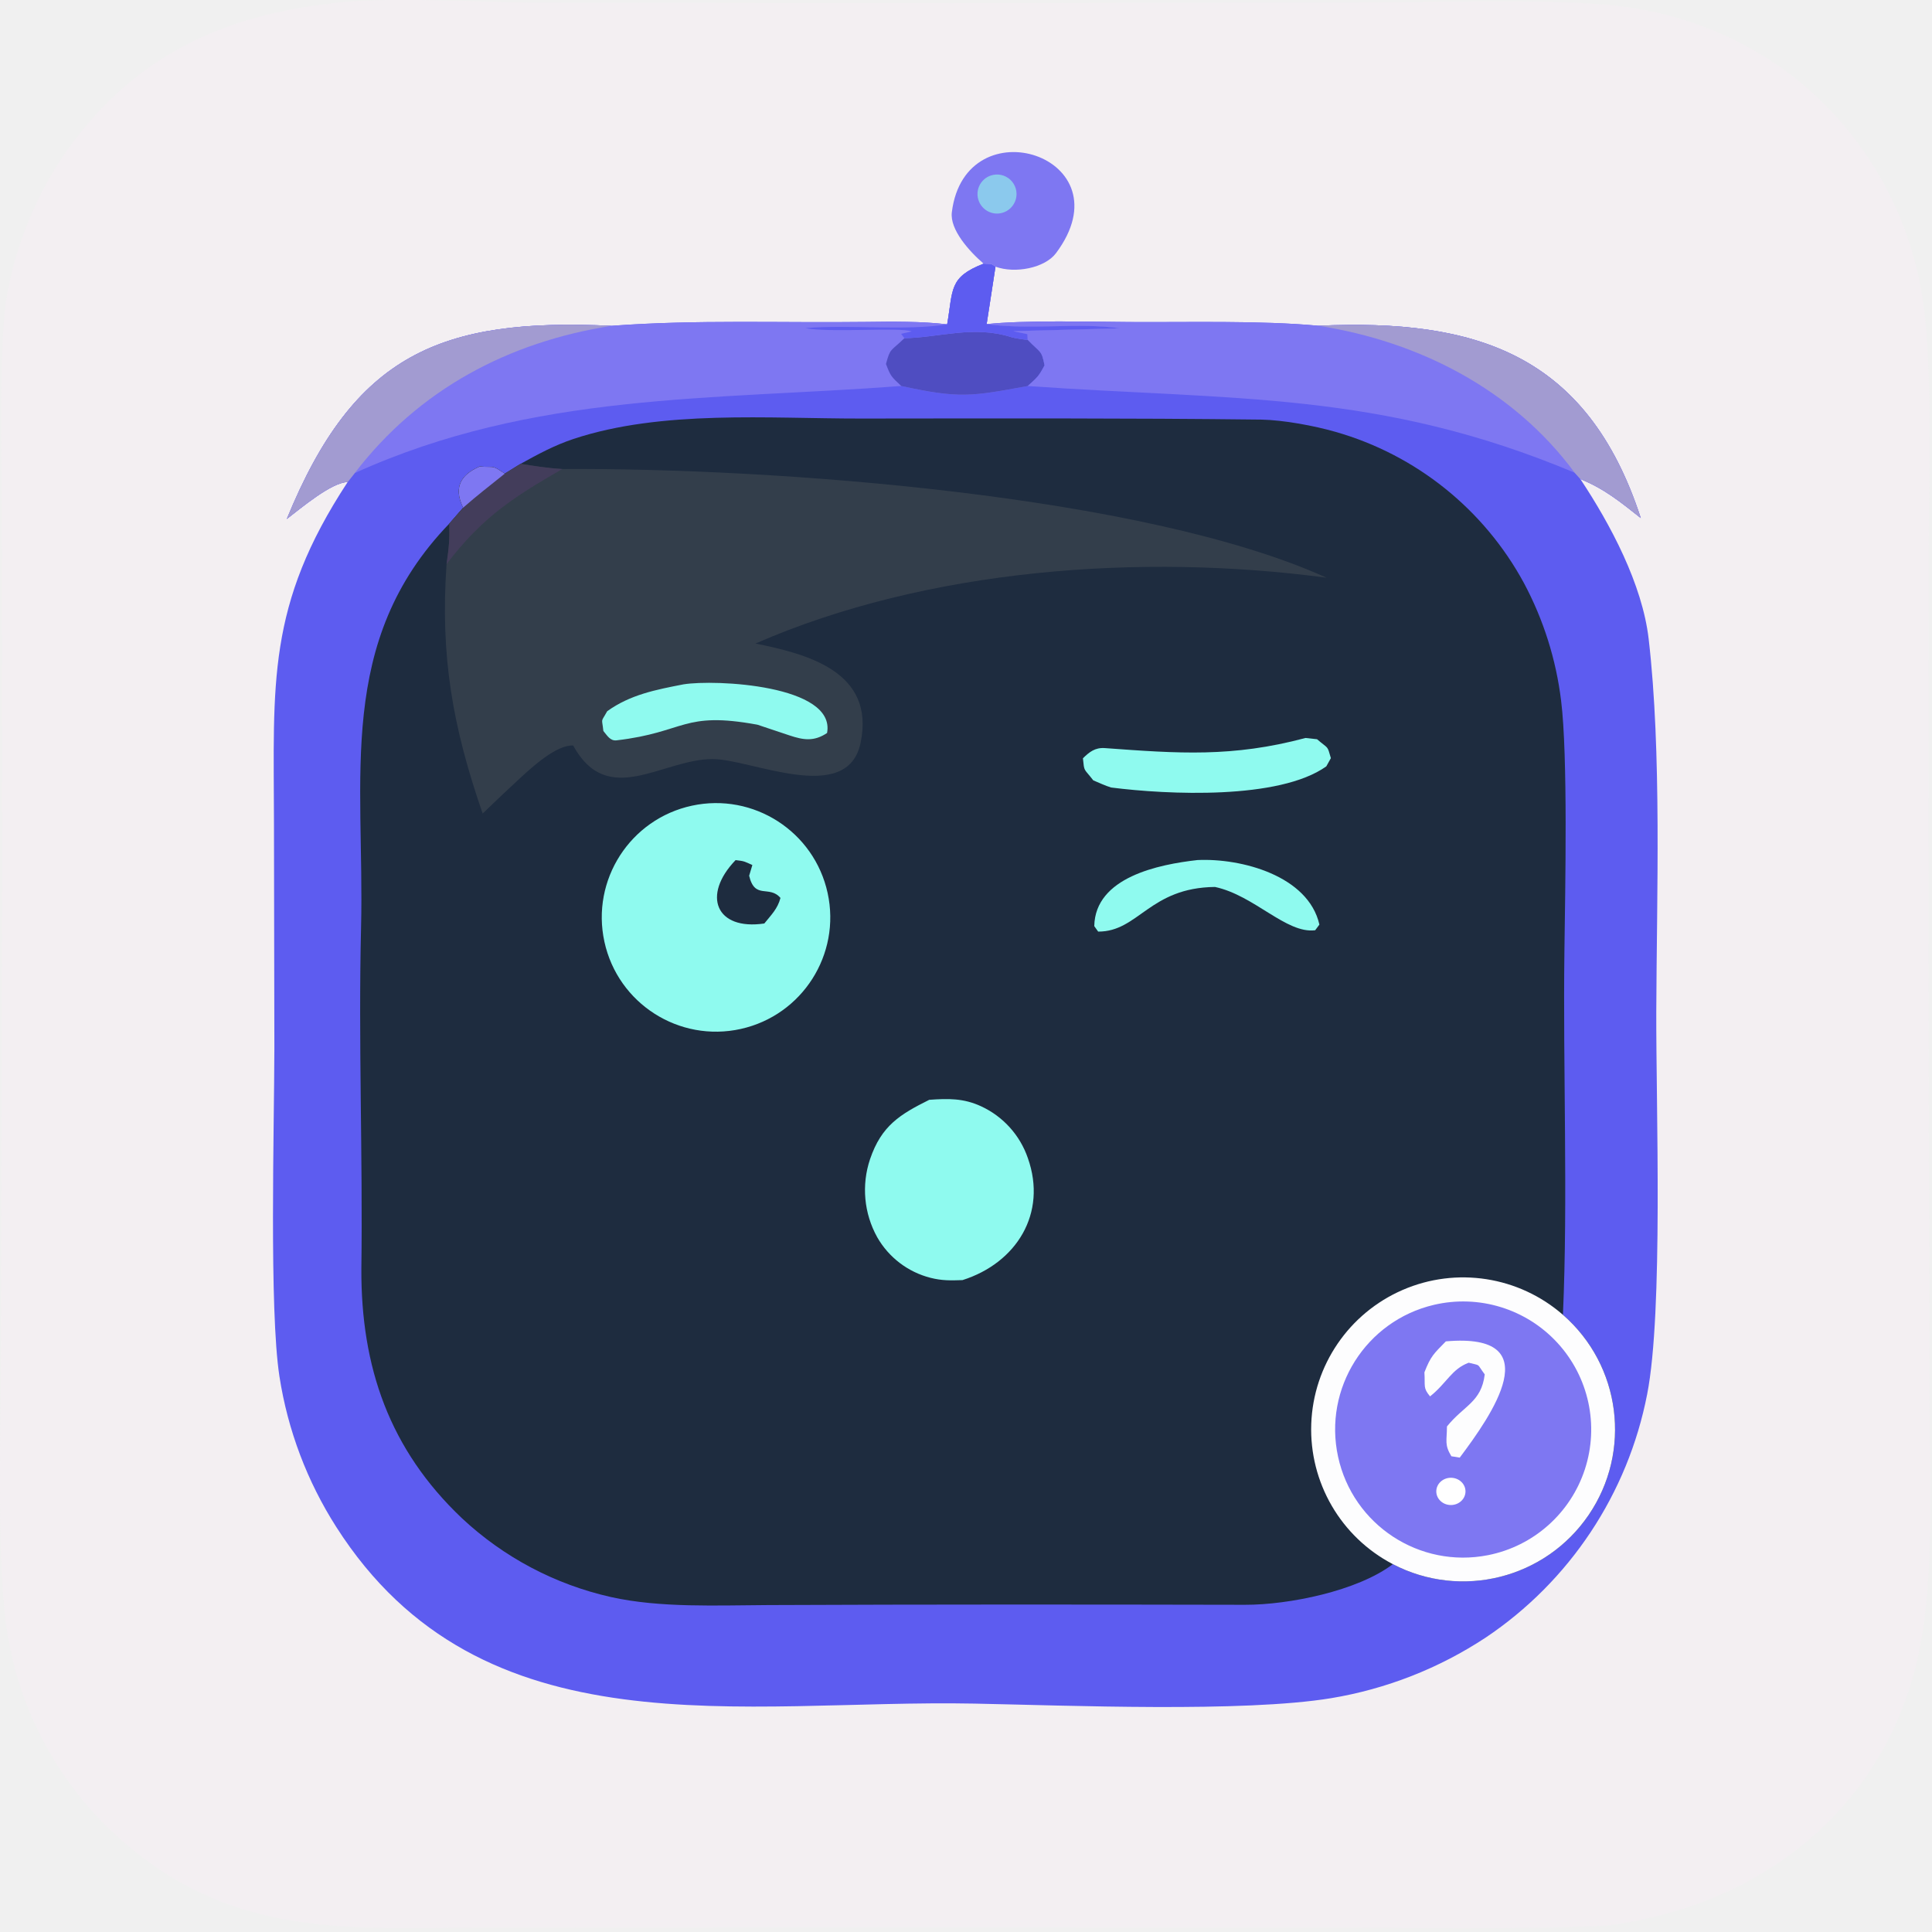
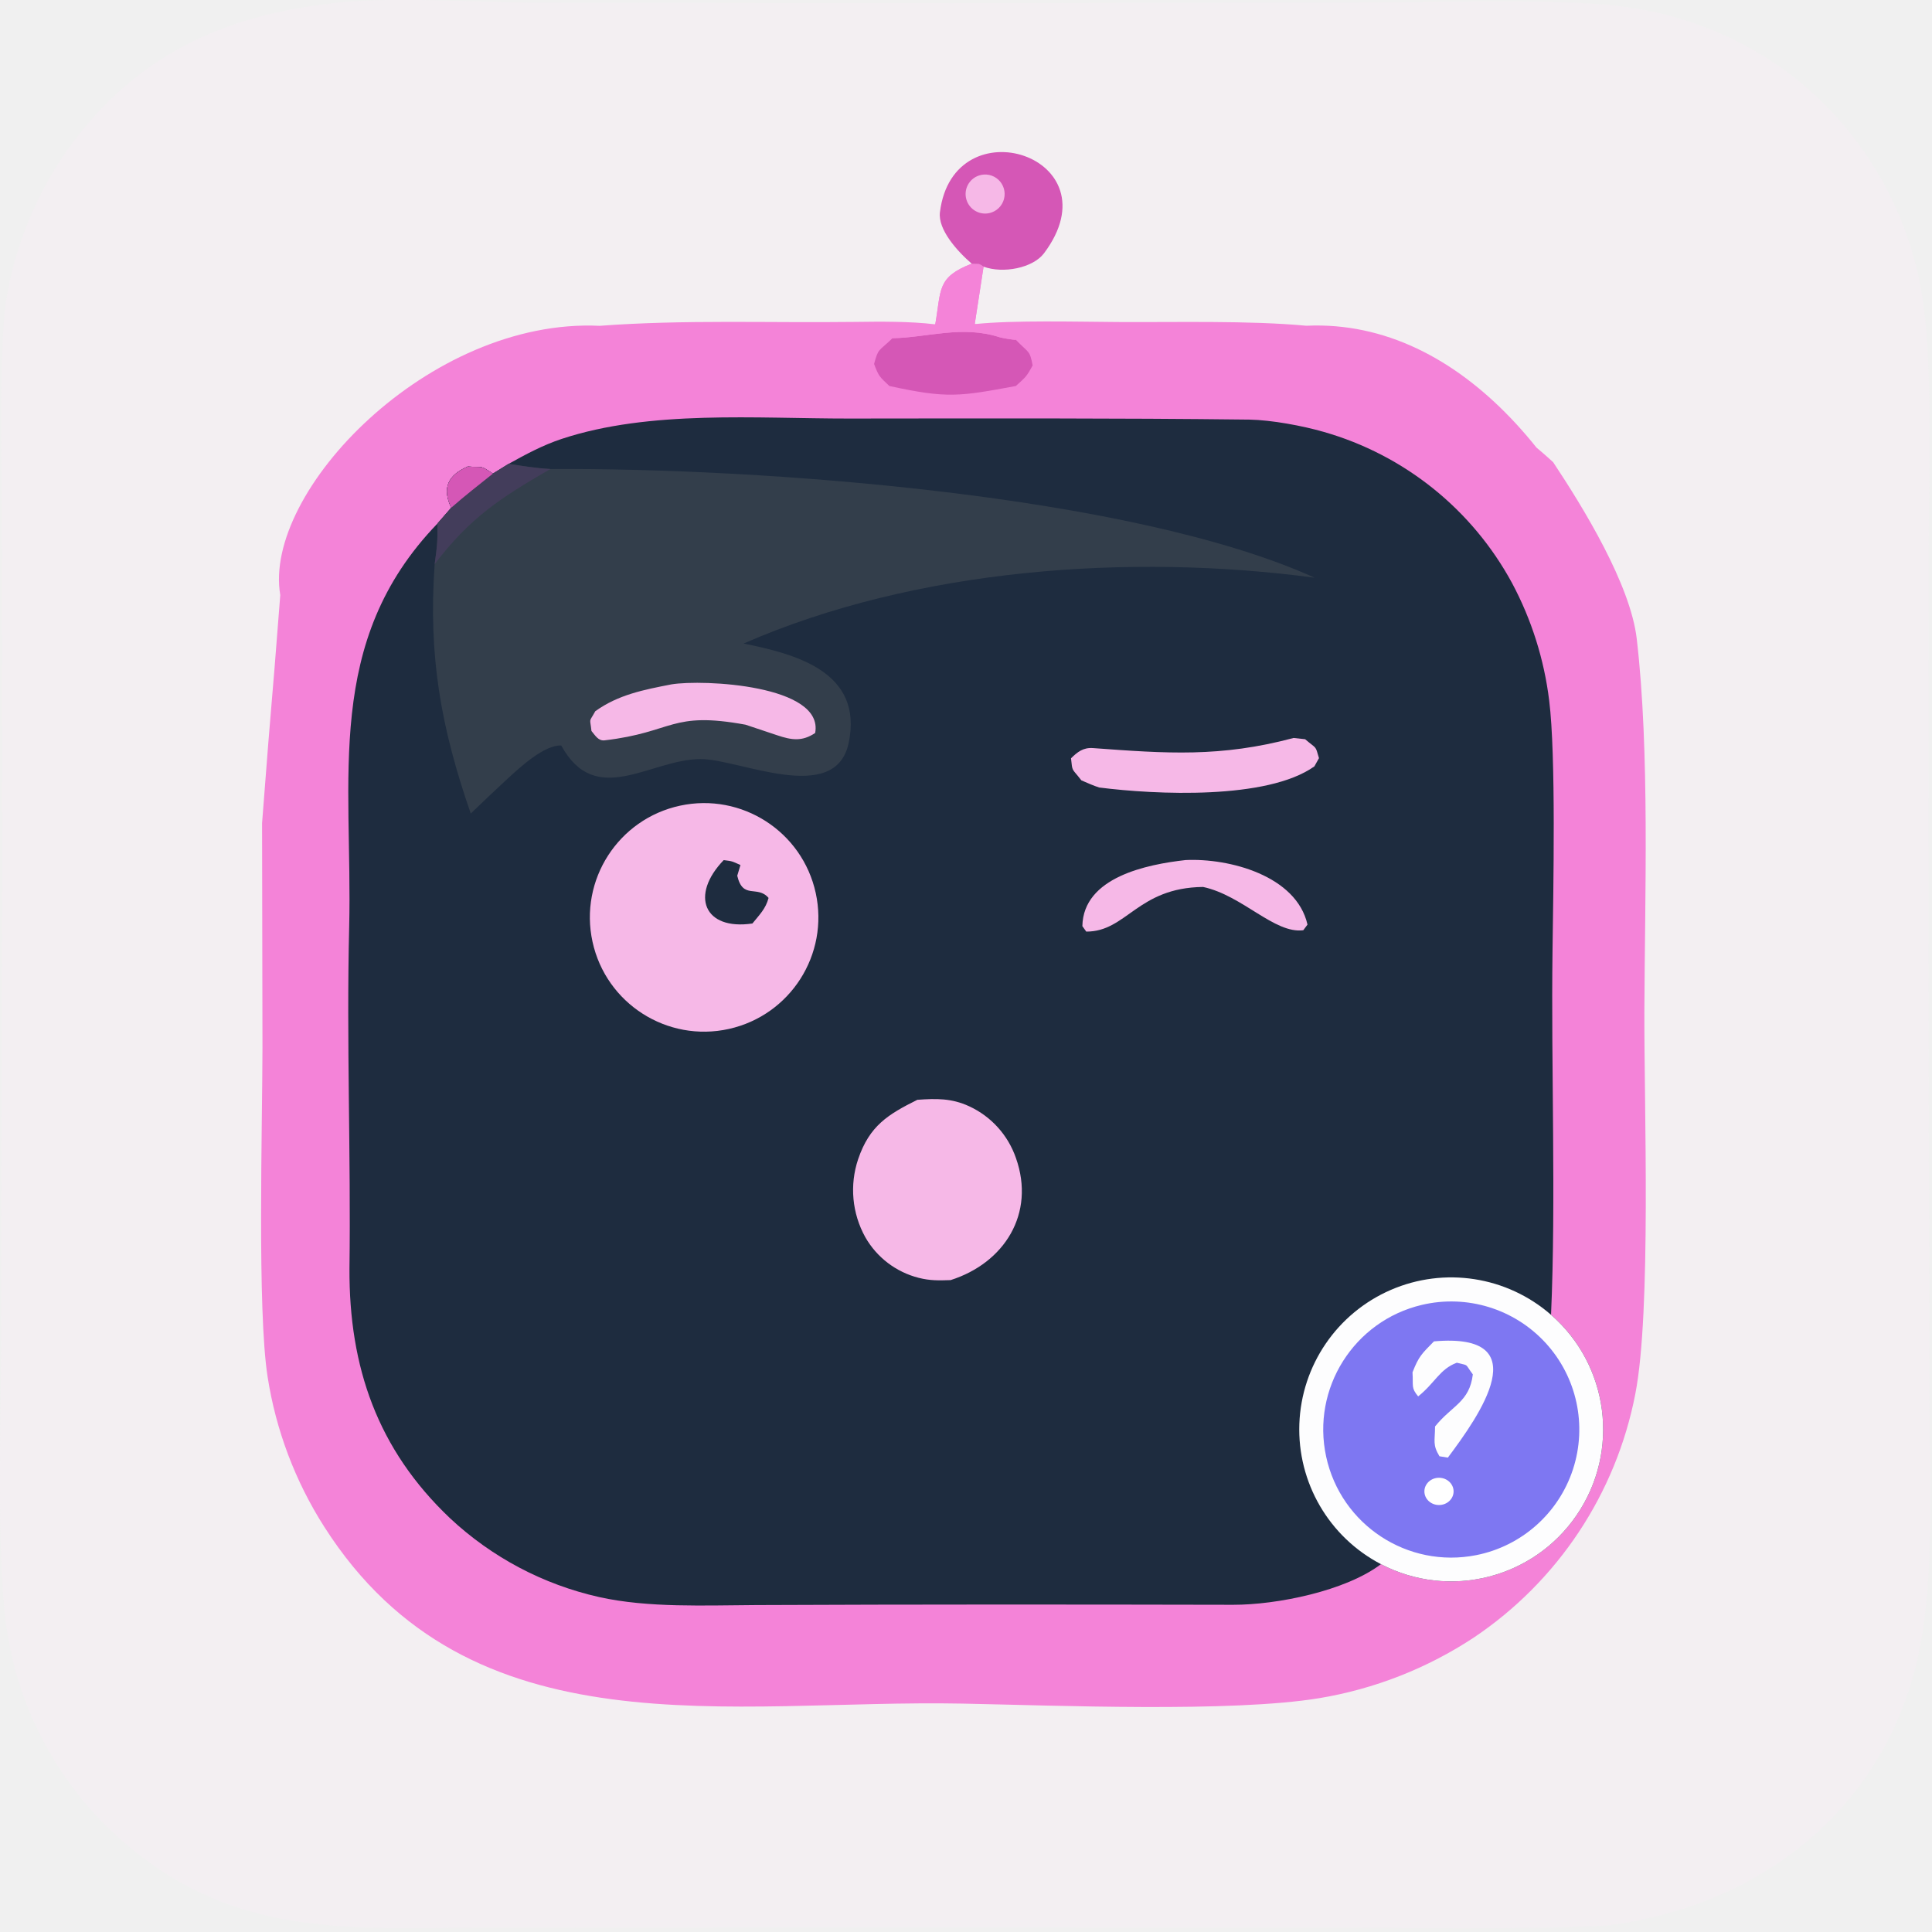
<svg xmlns="http://www.w3.org/2000/svg" width="487" height="487" viewBox="0 0 487 487" fill="none">
  <path d="M82.922 0.943C94.865 -0.978 122.898 0.623 135.695 0.674L239.96 0.813L346.844 0.609C363.709 0.547 393.303 -0.43 408.995 1.655C423.922 3.527 438.132 9.146 450.302 17.991C469.355 32.22 481.838 53.561 484.9 77.148C487.069 92.924 486.176 120.748 486.161 137.749L486.122 241.958L486.314 347.074C486.343 367.041 487.516 389.171 485.013 408.779C479.483 452.117 447.014 479.94 405.266 485.352C381.575 486.554 354.253 485.877 330.175 485.877L200.932 485.848L123.396 485.906C91.407 485.931 62.441 488.772 35.335 467.731C16.397 453.27 4.137 431.744 1.364 408.073C-0.764 390.373 0.223 358.39 0.264 339.218L0.51 220.277L0.455 127.916C0.433 115.469 -0.237 87.411 1.495 76.048C3.952 60.542 10.361 45.931 20.106 33.625C36.537 13.09 57.364 3.939 82.922 0.943Z" fill="#F3EFF2" />
-   <path d="M247.942 66.467C250.039 66.664 249.487 66.246 250.931 67.219L248.702 81.7C258.239 80.675 274.579 81.106 284.722 81.172C299.634 81.27 317.662 80.755 332.309 82.109C372.051 80.301 400.109 89.21 413.593 130.59C408.436 126.517 404.515 123.27 398.357 120.747C406.012 132.28 413.971 147.286 415.575 161.024C418.892 189.496 417.607 225.88 417.499 254.934C417.415 278.692 419.28 330.651 415.202 351.437C410.339 376.502 395.682 398.588 374.48 412.798C362.703 420.556 349.43 425.758 335.518 428.064C313.359 431.705 269.236 429.889 245.598 429.428C187.183 428.285 121.455 442.436 84.758 384.898C77.413 373.396 72.539 360.49 70.447 347.006C67.829 330.117 69.135 284.031 69.161 264.148L69.06 207.491C68.999 172.22 67.152 152.699 87.636 121.508C83.567 121.564 75.815 128.127 72.294 130.822C89.295 89.174 111.124 80.092 154.171 82.129C175.439 80.53 196.975 81.416 218.306 81.146C224.96 81.062 232.193 80.969 238.75 81.756C240.279 72.964 239.129 69.884 247.942 66.467Z" fill="#5D5CF0" />
-   <path d="M247.943 66.467C250.039 66.664 249.487 66.246 250.931 67.219L248.702 81.7C259.643 83.226 272.038 81.241 282.289 82.76L255.423 83.478L258.976 84.232L259.045 85.645C262.367 89.082 262.548 88.195 263.299 92.102C261.778 94.955 261.508 95.088 259.059 97.302C244.903 99.904 241.915 100.514 227.185 97.299C179.527 100.9 134.555 98.796 89.425 119.244L87.637 121.508C83.568 121.564 75.816 128.127 72.295 130.822C89.296 89.174 111.125 80.092 154.172 82.129C175.439 80.53 196.976 81.416 218.306 81.146C224.961 81.062 232.194 80.969 238.751 81.756C240.28 72.964 239.129 69.884 247.943 66.467Z" fill="#7E77F2" />
-   <path d="M72.295 130.822C89.296 89.173 111.125 80.092 154.172 82.129C128.219 86.185 105.568 98.145 89.425 119.244L87.637 121.508C83.568 121.563 75.816 128.127 72.295 130.822Z" fill="#A29BD1" />
-   <path d="M227.98 85.251C236.791 85.096 245.477 81.931 254.972 85.007C255.561 85.198 258.515 85.704 259.045 85.644C262.367 89.081 262.548 88.194 263.299 92.101C261.778 94.954 261.508 95.087 259.059 97.302C244.903 99.904 241.916 100.513 227.185 97.299C224.694 94.949 224.498 94.873 223.33 91.744C224.437 87.653 224.423 88.682 227.98 85.251Z" fill="#4F4DC1" />
-   <path d="M247.942 66.467C250.039 66.664 249.487 66.246 250.931 67.219L248.702 81.7C259.643 83.226 272.038 81.241 282.288 82.76L255.423 83.478L258.976 84.232L259.044 85.645C258.514 85.705 255.56 85.199 254.971 85.008C245.477 81.931 236.79 85.097 227.98 85.251L227.143 84.149L229.812 83.544C226.919 82.4 209.386 83.944 202.975 82.705C214.237 81.764 228.017 83.473 238.751 81.756C240.28 72.964 239.129 69.884 247.942 66.467Z" fill="#5D5CF0" />
-   <path d="M248.703 81.699C258.241 80.674 274.581 81.105 284.723 81.171C299.636 81.269 317.664 80.754 332.311 82.108C372.052 80.3 400.11 89.209 413.594 130.589C408.437 126.516 404.517 123.27 398.358 120.746L396.93 119.16C347.601 98.432 310.774 100.964 259.06 97.302C261.509 95.087 261.779 94.954 263.3 92.101C262.549 88.194 262.367 89.081 259.045 85.644L258.977 84.231L255.424 83.477L282.29 82.759C272.039 81.24 259.644 83.226 248.703 81.699Z" fill="#7E77F2" />
-   <path d="M332.311 82.109C372.052 80.301 400.11 89.21 413.594 130.59C408.437 126.517 404.516 123.27 398.358 120.747L396.93 119.161C381.473 98.213 357.689 86.054 332.311 82.109Z" fill="#A29BD1" />
-   <path d="M131.219 116.924C135.523 114.532 139.857 112.2 144.574 110.64C166.84 103.276 193.72 105.524 216.962 105.504C250.83 105.475 284.159 105.372 317.948 105.77C323.527 105.877 331.31 107.32 336.663 108.865C356.978 114.663 374.093 128.407 384.152 146.99C389.069 156.199 392.239 166.238 393.505 176.6C395.237 190.379 394.545 224.276 394.344 239.662C393.956 269.286 395.252 302.313 393.971 331.426C408.604 344.179 411.381 365.863 400.443 381.899C389.506 397.935 368.308 403.254 351.099 394.279C342.213 401.041 324.837 404.545 313.831 404.52C273.751 404.437 233.684 404.412 193.604 404.589C180.822 404.648 166.417 405.34 154.004 402.567C139.94 399.407 126.973 392.552 116.443 382.704C98.134 365.343 90.982 344.582 91.089 319.841C91.467 291.219 90.319 262.399 91.013 233.797C91.929 196.133 84.533 161.774 113.264 131.975L116.747 127.976C114.351 122.978 115.978 119.751 120.909 117.606C125.192 117.871 123.898 117.249 127.253 119.385L131.219 116.924Z" fill="#1E2C3F" />
-   <path d="M131.219 116.924C134.9 117.497 137.986 118.004 141.735 118.226C194.751 117.912 288.089 124.67 334.381 145.624C287.912 139.411 233.733 143.269 190.435 162.217C203.341 164.835 220.726 169.24 216.92 187.295C213.571 203.177 189.237 191.284 179.569 191.336C166.817 191.405 153.212 203.858 144.466 187.915C140.224 187.732 134.133 193.362 131.034 196.205C127.877 199.122 124.753 202.076 121.663 205.067C114.14 183.314 110.941 165.545 112.562 142.198C113.173 137.954 113.339 136.25 113.264 131.975L116.747 127.976C114.351 122.978 115.978 119.751 120.909 117.605C125.192 117.871 123.898 117.249 127.252 119.385L131.219 116.924Z" fill="#333E4B" />
-   <path d="M131.218 116.924C134.899 117.497 137.985 118.004 141.734 118.226C129.226 125.455 121.579 130.387 112.561 142.198C113.172 137.954 113.338 136.25 113.263 131.975L116.746 127.976C114.35 122.978 115.977 119.751 120.908 117.605C125.191 117.871 123.897 117.249 127.251 119.385L131.218 116.924Z" fill="#433D5B" />
-   <path d="M116.746 127.976C114.35 122.978 115.977 119.751 120.909 117.605C125.192 117.871 123.898 117.249 127.252 119.385C123.768 122.179 120.082 125.028 116.746 127.976Z" fill="#7E77F2" />
-   <path d="M172.257 172.51C180.185 171.201 210.739 172.663 208.479 184.766C205.179 186.974 202.52 186.556 198.937 185.352L190.919 182.674C171.978 179.21 172.915 184.579 155.393 186.621C153.807 186.805 153.023 185.363 152.09 184.257C151.716 180.722 151.374 182.319 153.056 179.277C158.872 175.091 165.336 173.857 172.257 172.51Z" fill="#8FFAEF" />
-   <path d="M351.098 394.279C338.001 387.448 330.003 373.699 330.528 358.934C331.058 344.174 340.023 331.028 353.571 325.155C367.119 319.276 382.841 321.72 393.97 331.426C408.603 344.179 411.38 365.863 400.442 381.899C389.505 397.935 368.307 403.254 351.098 394.279Z" fill="#FDFDFE" />
-   <path d="M361.423 328.919C372.778 326.245 384.692 329.905 392.587 338.497C400.482 347.089 403.122 359.273 399.501 370.368C395.875 381.462 386.552 389.736 375.109 392.007C357.841 395.433 341.02 384.392 337.286 367.188C333.552 349.984 344.288 332.957 361.423 328.919Z" fill="#7E77F2" />
-   <path d="M364.46 338.119C390.85 335.803 375.785 356.971 367.959 367.423L365.844 367.08C364.087 364.15 364.706 363.355 364.735 359.567C369.038 354.233 373.406 353.448 374.259 346.441C372.071 343.517 373.445 344.351 370.216 343.502C365.903 345.102 364.71 348.61 360.476 351.991C358.655 349.778 359.274 349.518 359.053 345.921C360.657 341.838 361.359 341.284 364.46 338.119Z" fill="#FDFDFE" />
-   <path d="M174.431 203.085C189.94 199.747 205.227 209.585 208.619 225.087C212.011 240.59 202.23 255.916 186.744 259.364C171.182 262.829 155.766 252.985 152.358 237.405C148.949 221.825 158.844 206.44 174.431 203.085Z" fill="#8FFAEF" />
-   <path d="M185.421 216.808C187.641 217.064 187.589 217.12 189.647 218.051L188.838 220.745C190.276 226.866 193.885 223.022 196.733 226.342C196.018 229.069 194.447 230.568 192.661 232.784C180.432 234.594 176.877 225.67 185.421 216.808Z" fill="#1E2C3F" />
-   <path d="M234.237 277.229C238.992 276.891 242.849 276.807 247.285 278.854C252.842 281.415 257.107 286.136 259.094 291.926C264.025 305.876 256.209 318.364 242.618 322.677C239.657 322.776 237.473 322.839 234.566 322.103C228.878 320.656 224.023 316.961 221.116 311.863C217.776 305.852 217.12 298.717 219.311 292.2C222.187 283.726 226.884 280.895 234.237 277.229Z" fill="#8FFAEF" />
-   <path d="M329.077 186.021L331.982 186.335C334.985 188.907 334.504 187.773 335.475 191.101L334.322 193.177C322.438 201.649 294.331 200.32 280.091 198.509C278.619 198.061 277.019 197.311 275.581 196.702C273.108 193.496 273.353 194.716 272.971 191.144C274.6 189.55 276.033 188.392 278.52 188.573C297.059 189.927 310.646 190.948 329.077 186.021Z" fill="#8FFAEF" />
-   <path d="M301.844 216.795C312.865 216.269 329.784 220.735 332.581 233.061L331.521 234.487C324.234 235.42 316.211 225.707 306.26 223.573C289.709 223.764 287 234.865 276.813 234.829L275.832 233.45C276.063 221.085 292.143 217.888 301.844 216.795Z" fill="#8FFAEF" />
-   <path d="M247.943 66.466C244.304 63.329 239.386 57.879 239.93 53.495C243.315 26.223 284.438 39.469 266.165 63.839C263.382 67.549 255.875 69.038 250.932 67.219C249.487 66.246 250.039 66.664 247.943 66.466Z" fill="#7E77F2" />
-   <path d="M249.744 44.249C251.461 43.668 253.358 44.078 254.683 45.317C256.003 46.555 256.542 48.421 256.076 50.173C255.61 51.925 254.221 53.28 252.46 53.7C249.901 54.309 247.317 52.798 246.591 50.27C245.865 47.743 247.254 45.091 249.744 44.249Z" fill="#8BC9ED" />
-   <ellipse cx="365.727" cy="375.937" rx="3.68" ry="3.435" fill="white" />
+   <path d="M244.942 66.467C247.039 66.664 246.487 66.246 247.931 67.219L245.702 81.7C255.239 80.675 271.579 81.106 281.722 81.172C296.634 81.27 314.662 80.755 329.309 82.109C369.051 80.301 399.091 119.644 412.575 161.024C407.418 156.951 357 85 391.5 116.5C399.155 128.032 410.971 147.286 412.575 161.024C415.892 189.496 414.607 225.88 414.499 254.934C414.415 278.692 416.28 330.651 412.202 351.437C407.339 376.502 392.682 398.588 371.48 412.798C359.703 420.556 346.43 425.758 332.518 428.064C310.359 431.705 266.236 429.889 242.598 429.428C184.183 428.285 118.455 442.436 81.758 384.898C74.413 373.396 69.539 360.49 67.447 347.006C64.829 330.117 66.135 284.031 66.161 264.148L66.06 207.491C69 169 68 184.5 70.647 150C70.322 145.5 70.647 144 70.647 150C66.161 124 108.124 80.092 151.171 82.129C172.439 80.53 193.975 81.416 215.305 81.146C221.96 81.062 229.193 80.969 235.75 81.756C237.279 72.964 236.129 69.884 244.942 66.467Z" fill="#F483D8" />
+   <path d="M224.98 85.251C233.791 85.096 242.477 81.931 251.972 85.007C252.561 85.198 255.515 85.704 256.045 85.644C259.367 89.081 259.548 88.194 260.299 92.101C258.778 94.954 258.508 95.087 256.059 97.302C241.903 99.904 238.916 100.513 224.185 97.299C221.694 94.949 221.498 94.873 220.33 91.744C221.437 87.653 221.423 88.682 224.98 85.251Z" fill="#D557B6" />
+   <path d="M244.942 66.467C247.039 66.664 246.487 66.246 247.931 67.219L245.702 81.7C256.643 83.226 269.038 81.241 279.288 82.76L252.423 83.478L255.976 84.232L256.044 85.645C255.514 85.705 252.56 85.199 251.971 85.008C242.477 81.931 233.79 85.097 224.98 85.251L224.143 84.149L226.812 83.544C223.919 82.4 206.386 83.944 199.975 82.705C211.237 81.764 225.017 83.473 235.751 81.756C237.28 72.964 236.129 69.884 244.942 66.467Z" fill="#F483D8" />
+   <path d="M128.219 116.923C132.523 114.531 136.857 112.199 141.574 110.639C163.84 103.275 190.72 105.523 213.962 105.503C247.83 105.474 281.159 105.371 314.948 105.77C320.527 105.876 328.31 107.319 333.663 108.864C353.978 114.662 371.093 128.406 381.152 146.989C386.069 156.198 389.239 166.237 390.505 176.599C392.237 190.378 391.545 224.275 391.344 239.661C390.956 269.285 392.252 302.312 390.971 331.425C405.604 344.178 408.381 365.862 397.443 381.898C386.506 397.934 365.308 403.253 348.099 394.278C339.213 401.04 321.837 404.544 310.831 404.519C270.751 404.436 230.684 404.411 190.604 404.588C177.822 404.647 163.417 405.339 151.004 402.566C136.94 399.406 123.973 392.551 113.443 382.703C95.134 365.342 87.982 344.581 88.089 319.84C88.467 291.218 87.319 262.398 88.013 233.796C88.929 196.132 81.533 161.773 110.264 131.975L113.747 127.975C111.351 122.977 112.978 119.75 117.909 117.605C122.192 117.87 120.898 117.248 124.253 119.384L128.219 116.923Z" fill="#1E2C3F" />
+   <path d="M128.219 116.924C131.9 117.497 134.986 118.004 138.735 118.226C191.751 117.912 285.089 124.67 331.381 145.624C284.912 139.411 230.733 143.269 187.435 162.217C200.341 164.835 217.726 169.24 213.92 187.295C210.571 203.177 186.237 191.284 176.569 191.336C163.817 191.405 150.212 203.858 141.466 187.915C137.224 187.732 131.133 193.362 128.034 196.205C124.877 199.122 121.753 202.076 118.663 205.067C111.14 183.314 107.941 165.545 109.562 142.198C110.173 137.954 110.339 136.25 110.264 131.975L113.747 127.976C111.351 122.978 112.978 119.751 117.909 117.605C122.192 117.871 120.898 117.249 124.252 119.385L128.219 116.924Z" fill="#333E4B" />
+   <path d="M128.218 116.924C131.899 117.497 134.985 118.004 138.734 118.226C126.226 125.455 118.579 130.387 109.561 142.198C110.172 137.954 110.338 136.25 110.263 131.975L113.746 127.976C111.35 122.978 112.977 119.751 117.908 117.605C122.191 117.871 120.897 117.249 124.251 119.385L128.218 116.924Z" fill="#433D5B" />
+   <path d="M113.746 127.976C111.35 122.978 112.977 119.751 117.909 117.605C122.192 117.871 120.898 117.249 124.252 119.385C120.768 122.179 117.082 125.028 113.746 127.976Z" fill="#D557B6" />
+   <path d="M169.257 172.509C177.185 171.2 207.739 172.663 205.479 184.765C202.179 186.973 199.52 186.555 195.937 185.351L187.919 182.673C168.978 179.209 169.915 184.578 152.393 186.62C150.807 186.804 150.023 185.362 149.09 184.256C148.716 180.721 148.374 182.318 150.056 179.276C155.872 175.09 162.336 173.856 169.257 172.509Z" fill="#F6B8E7" />
+   <path d="M348.098 394.279C335.001 387.448 327.003 373.699 327.528 358.934C328.058 344.174 337.023 331.028 350.571 325.155C364.119 319.276 379.841 321.72 390.97 331.426C405.603 344.179 408.38 365.863 397.442 381.899C386.505 397.935 365.307 403.254 348.098 394.279Z" fill="#FDFDFE" />
+   <path d="M358.423 328.919C369.778 326.245 381.692 329.905 389.587 338.497C397.482 347.089 400.122 359.273 396.501 370.368C392.875 381.462 383.552 389.736 372.109 392.007C354.841 395.433 338.02 384.392 334.286 367.188C330.552 349.984 341.288 332.957 358.423 328.919Z" fill="#7E77F2" />
+   <path d="M361.46 338.119C387.85 335.803 372.785 356.971 364.959 367.423L362.844 367.08C361.087 364.15 361.706 363.355 361.735 359.567C366.038 354.233 370.406 353.448 371.259 346.441C369.071 343.517 370.445 344.351 367.216 343.502C362.903 345.102 361.71 348.61 357.476 351.991C355.655 349.778 356.274 349.518 356.053 345.921C357.657 341.838 358.359 341.284 361.46 338.119Z" fill="#FDFDFE" />
+   <path d="M171.431 203.084C186.94 199.746 202.227 209.584 205.619 225.086C209.011 240.589 199.23 255.915 183.744 259.363C168.182 262.828 152.766 252.984 149.358 237.404C145.949 221.824 155.844 206.439 171.431 203.084Z" fill="#F6B8E7" />
+   <path d="M182.421 216.809C184.641 217.065 184.589 217.121 186.647 218.052L185.838 220.746C187.276 226.867 190.885 223.023 193.733 226.343C193.018 229.07 191.447 230.569 189.661 232.785C177.432 234.595 173.877 225.671 182.421 216.809Z" fill="#1E2C3F" />
+   <path d="M231.237 277.228C235.992 276.89 239.849 276.806 244.285 278.853C249.842 281.414 254.107 286.135 256.094 291.925C261.025 305.875 253.209 318.363 239.618 322.676C236.657 322.775 234.473 322.838 231.566 322.102C225.878 320.655 221.023 316.96 218.116 311.862C214.776 305.851 214.12 298.716 216.311 292.199C219.187 283.725 223.884 280.894 231.237 277.228Z" fill="#F6B8E7" />
+   <path d="M326.077 186.02L328.982 186.334C331.985 188.906 331.504 187.772 332.475 191.1L331.322 193.176C319.438 201.648 291.331 200.319 277.091 198.508C275.619 198.06 274.019 197.31 272.581 196.701C270.108 193.495 270.353 194.715 269.971 191.143C271.6 189.549 273.033 188.391 275.52 188.572C294.059 189.926 307.646 190.947 326.077 186.02Z" fill="#F6B8E7" />
+   <path d="M298.844 216.795C309.865 216.269 326.784 220.735 329.581 233.061L328.521 234.487C321.234 235.42 313.211 225.707 303.26 223.573C286.709 223.764 284 234.865 273.813 234.829L272.832 233.45C273.063 221.085 289.143 217.888 298.844 216.795Z" fill="#F6B8E7" />
+   <path d="M244.943 66.467C241.304 63.33 236.386 57.88 236.93 53.496C240.315 26.224 281.438 39.47 263.165 63.84C260.382 67.55 252.875 69.039 247.932 67.22C246.487 66.247 247.039 66.665 244.943 66.467Z" fill="#D557B6" />
+   <path d="M246.744 44.248C248.461 43.667 250.358 44.077 251.683 45.316C253.003 46.554 253.542 48.42 253.076 50.172C252.61 51.925 251.221 53.279 249.46 53.699C246.901 54.308 244.317 52.797 243.591 50.269C242.865 47.742 244.254 45.09 246.744 44.248Z" fill="#F6B8E7" />
+   <ellipse cx="362.727" cy="375.937" rx="3.68" ry="3.435" fill="white" />
</svg>
